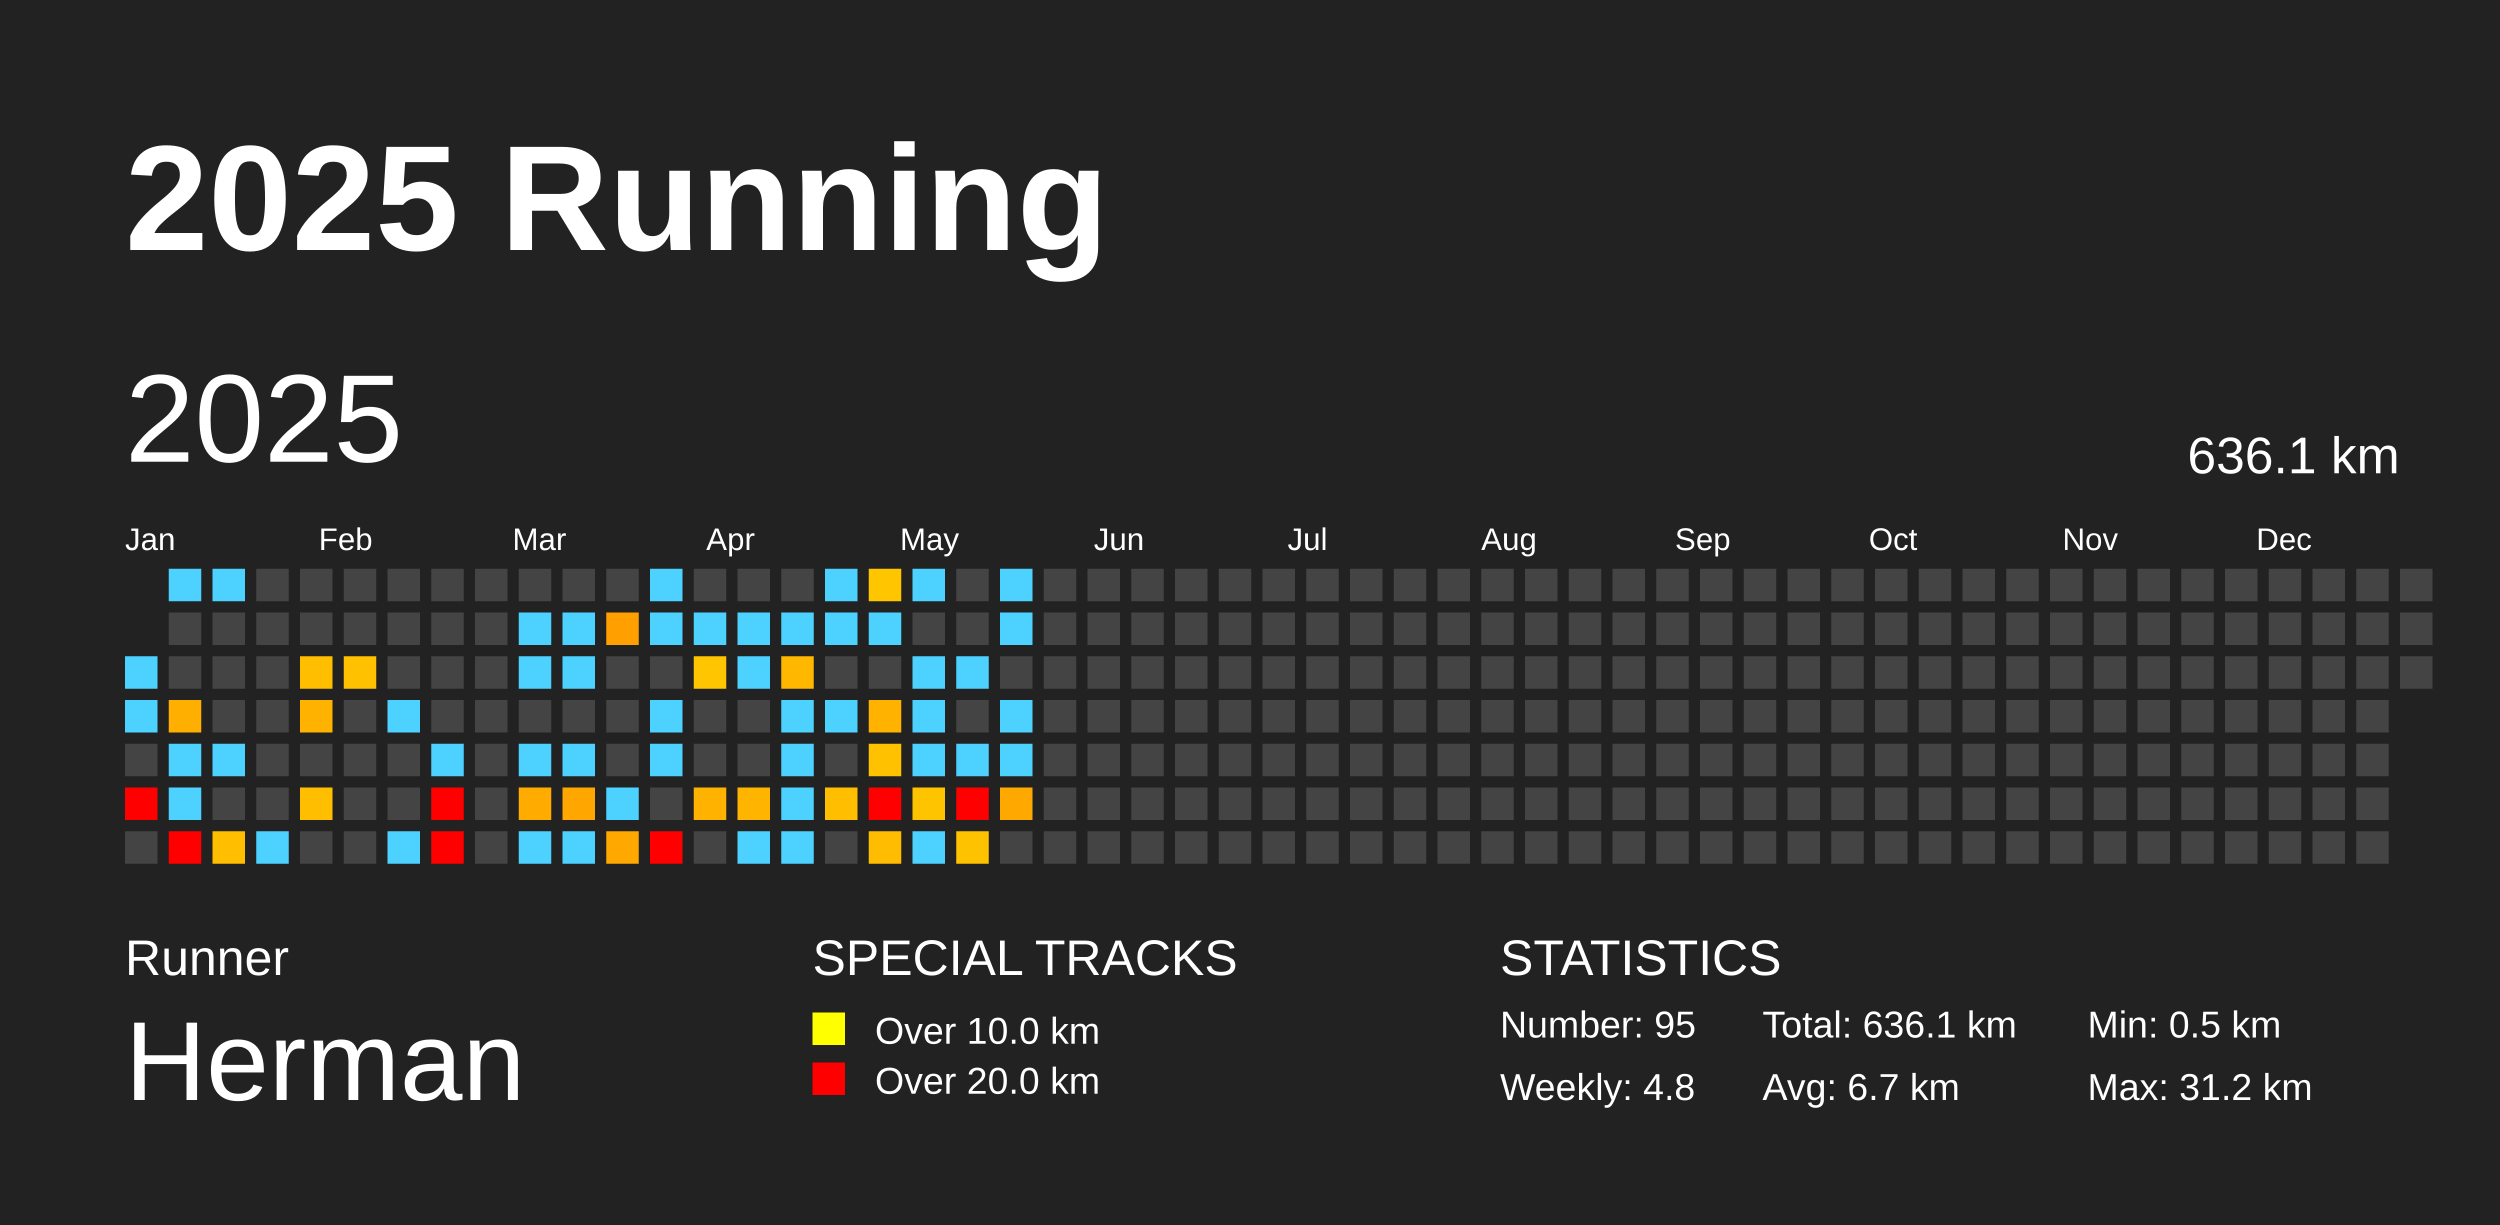
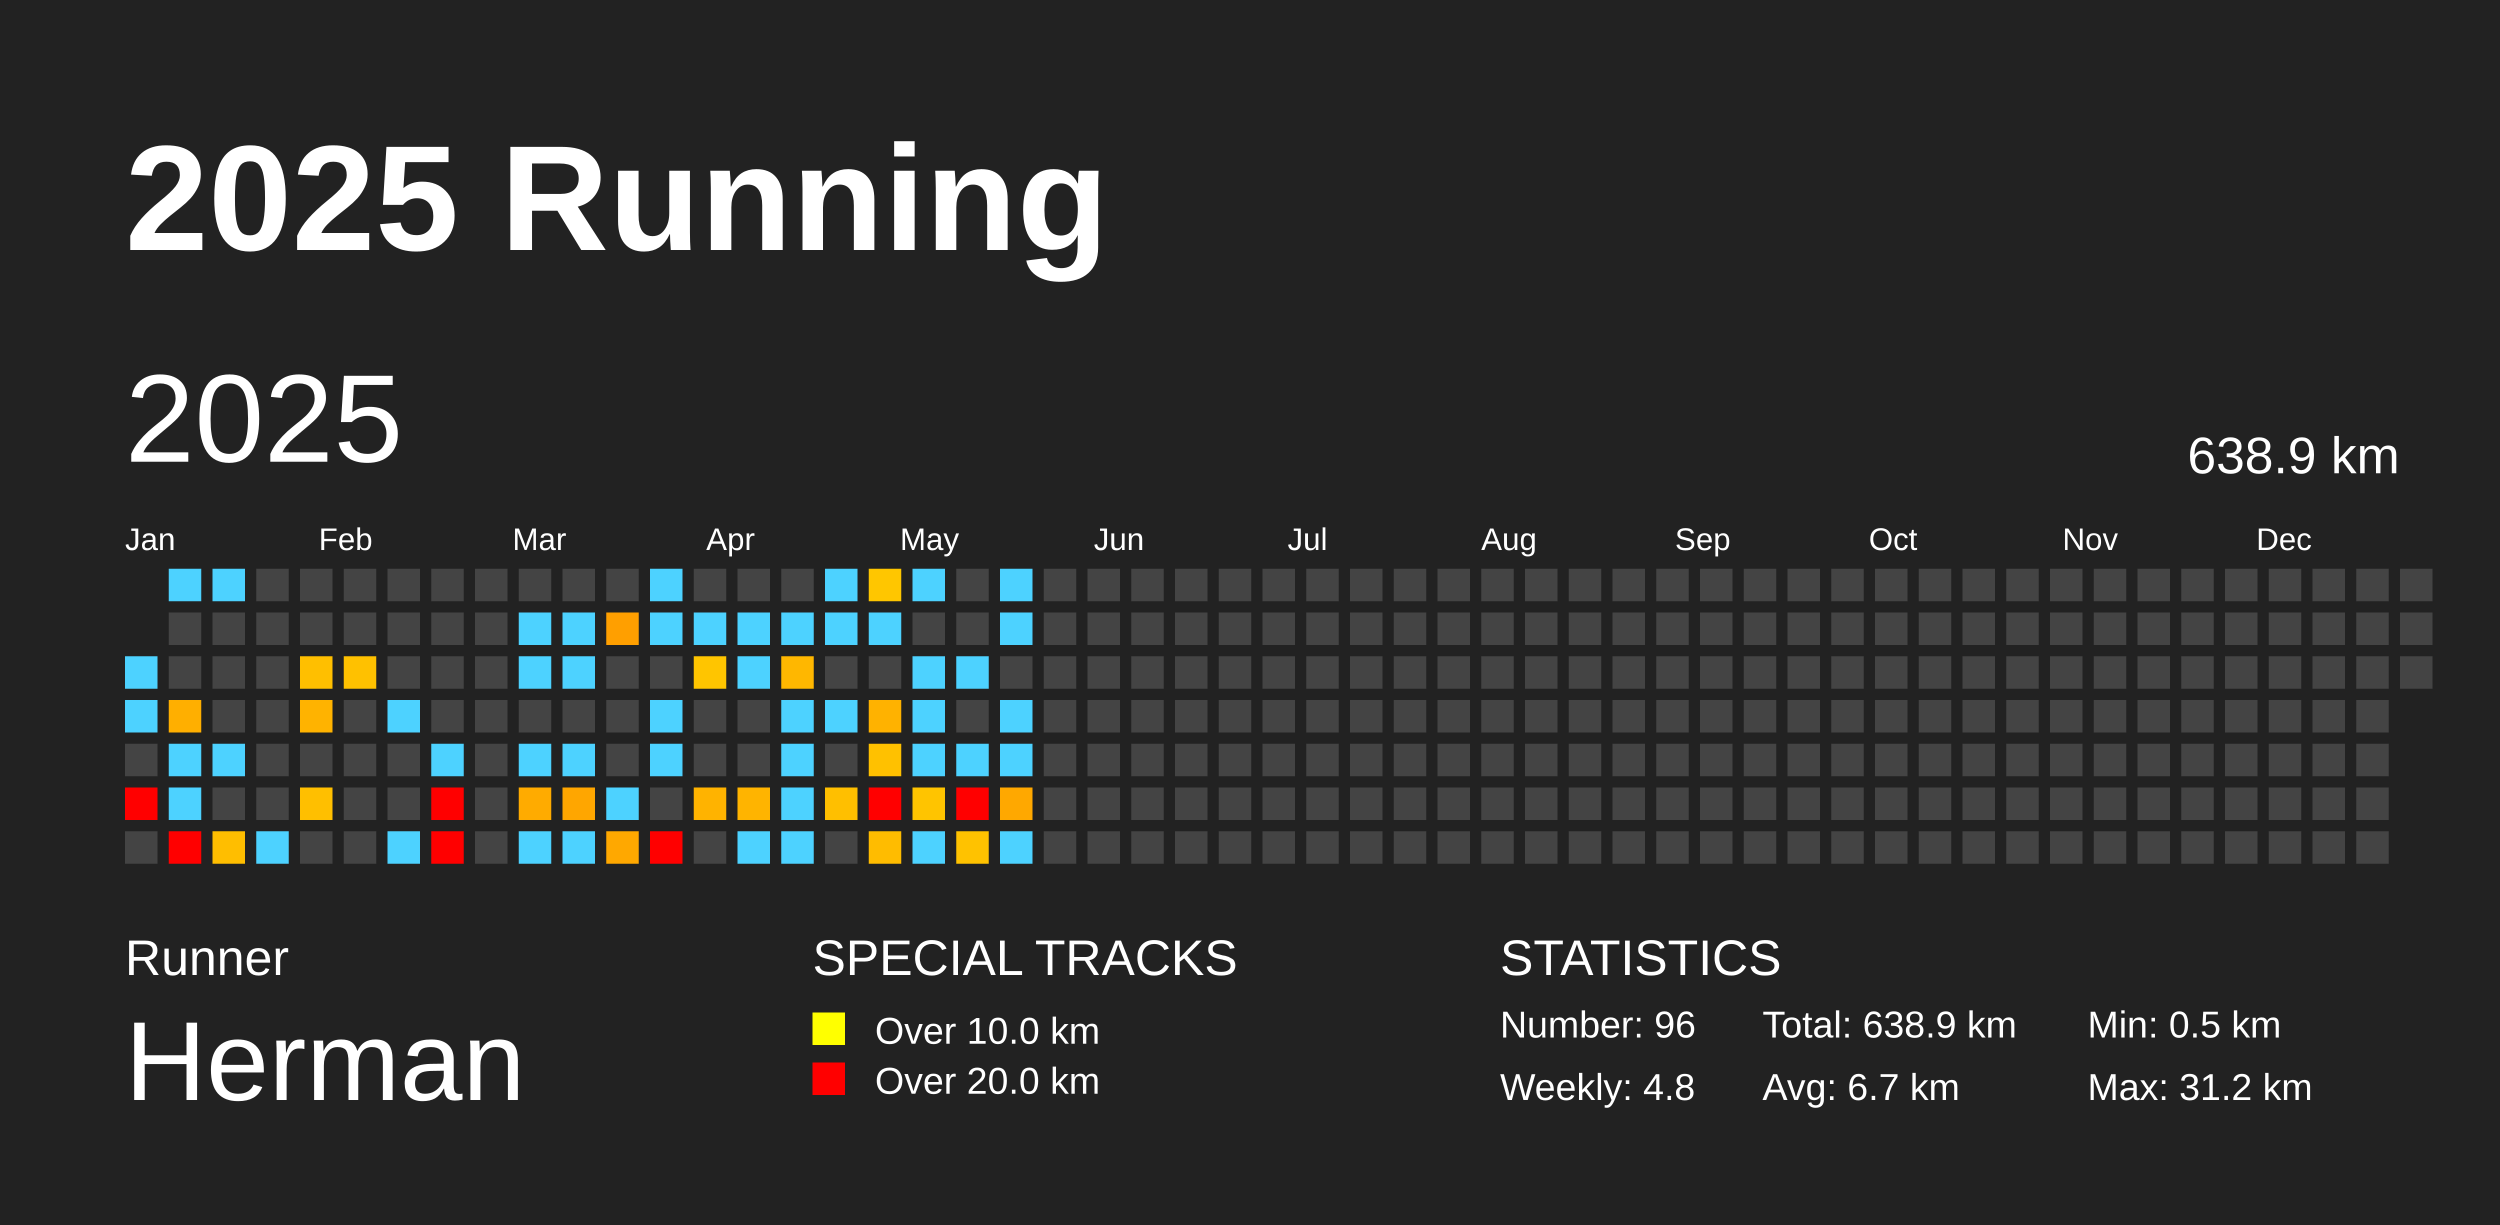
<svg xmlns="http://www.w3.org/2000/svg" baseProfile="full" height="98mm" version="1.1" viewBox="0,0,200,98" width="200mm">
  <defs />
  <rect fill="#222222" height="98" width="200" x="0" y="0" />
  <text fill="#FFFFFF" style="font-size:12px; font-family:Arial; font-weight:bold;" x="10" y="20">2025 Running</text>
  <text fill="#FFFFFF" style="font-size:4px; font-family:Arial" x="10" y="78">Runner</text>
  <text fill="#FFFFFF" style="font-size:9px; font-family:Arial" x="10" y="88">Herman</text>
  <text fill="#FFFFFF" style="font-size:4px; font-family:Arial" x="65" y="78">SPECIAL TRACKS</text>
  <rect fill="yellow" height="2.6" width="2.6" x="65" y="81" />
  <text fill="#FFFFFF" style="font-size:3px; font-family:Arial" x="70" y="83.5">Over 10.0 km</text>
  <rect fill="red" height="2.6" width="2.6" x="65" y="85" />
  <text fill="#FFFFFF" style="font-size:3px; font-family:Arial" x="70" y="87.5">Over 20.0 km</text>
  <text fill="#FFFFFF" style="font-size:4px; font-family:Arial" x="120" y="78">STATISTICS</text>
-   <text fill="#FFFFFF" style="font-size:3px; font-family:Arial" x="120" y="83">Number: 95</text>
+   <text fill="#FFFFFF" style="font-size:3px; font-family:Arial" x="120" y="83">Number: 96</text>
  <text fill="#FFFFFF" style="font-size:3px; font-family:Arial" x="120" y="88">Weekly: 4.8</text>
-   <text fill="#FFFFFF" style="font-size:3px; font-family:Arial" x="141" y="83">Total: 636.1 km</text>
+   <text fill="#FFFFFF" style="font-size:3px; font-family:Arial" x="141" y="83">Total: 638.9 km</text>
  <text fill="#FFFFFF" style="font-size:3px; font-family:Arial" x="141" y="88">Avg: 6.7 km</text>
  <text fill="#FFFFFF" style="font-size:3px; font-family:Arial" x="167" y="83">Min: 0.5 km</text>
  <text fill="#FFFFFF" style="font-size:3px; font-family:Arial" x="167" y="88">Max: 31.2 km</text>
  <text dominant-baseline="hanging" fill="#FFFFFF" style="font-size:10.0px; font-family:Arial;" x="10" y="30">2025</text>
-   <text dominant-baseline="hanging" fill="#FFFFFF" style="font-size:4.125px; font-family:Arial;" x="175" y="35">636.1 km</text>
+   <text dominant-baseline="hanging" fill="#FFFFFF" style="font-size:4.125px; font-family:Arial;" x="175" y="35">638.9 km</text>
  <text fill="#FFFFFF" style="font-size:2.5px; font-family:Arial" x="10.0" y="44">Jan</text>
  <text fill="#FFFFFF" style="font-size:2.5px; font-family:Arial" x="25.5" y="44">Feb</text>
  <text fill="#FFFFFF" style="font-size:2.5px; font-family:Arial" x="41.0" y="44">Mar</text>
  <text fill="#FFFFFF" style="font-size:2.5px; font-family:Arial" x="56.5" y="44">Apr</text>
  <text fill="#FFFFFF" style="font-size:2.5px; font-family:Arial" x="72.0" y="44">May</text>
  <text fill="#FFFFFF" style="font-size:2.5px; font-family:Arial" x="87.5" y="44">Jun</text>
  <text fill="#FFFFFF" style="font-size:2.5px; font-family:Arial" x="103.0" y="44">Jul</text>
  <text fill="#FFFFFF" style="font-size:2.5px; font-family:Arial" x="118.5" y="44">Aug</text>
  <text fill="#FFFFFF" style="font-size:2.5px; font-family:Arial" x="134.0" y="44">Sep</text>
  <text fill="#FFFFFF" style="font-size:2.5px; font-family:Arial" x="149.5" y="44">Oct</text>
  <text fill="#FFFFFF" style="font-size:2.5px; font-family:Arial" x="165.0" y="44">Nov</text>
  <text fill="#FFFFFF" style="font-size:2.5px; font-family:Arial" x="180.5" y="44">Dec</text>
  <rect fill="#4dd2ff" height="2.6" width="2.6" x="10.0" y="52.5" />
  <rect fill="#4dd2ff" height="2.6" width="2.6" x="10.0" y="56.0" />
  <rect fill="#444444" height="2.6" width="2.6" x="10.0" y="59.5" />
  <rect fill="red" height="2.6" width="2.6" x="10.0" y="63.0" />
  <rect fill="#444444" height="2.6" width="2.6" x="10.0" y="66.5" />
  <rect fill="#4dd2ff" height="2.6" width="2.6" x="13.5" y="45.5" />
  <rect fill="#444444" height="2.6" width="2.6" x="13.5" y="49.0" />
  <rect fill="#444444" height="2.6" width="2.6" x="13.5" y="52.5" />
  <rect fill="#ffaf00" height="2.6" width="2.6" x="13.5" y="56.0" />
  <rect fill="#4dd2ff" height="2.6" width="2.6" x="13.5" y="59.5" />
  <rect fill="#4dd2ff" height="2.6" width="2.6" x="13.5" y="63.0" />
  <rect fill="red" height="2.6" width="2.6" x="13.5" y="66.5" />
  <rect fill="#4dd2ff" height="2.6" width="2.6" x="17.0" y="45.5" />
  <rect fill="#444444" height="2.6" width="2.6" x="17.0" y="49.0" />
  <rect fill="#444444" height="2.6" width="2.6" x="17.0" y="52.5" />
  <rect fill="#444444" height="2.6" width="2.6" x="17.0" y="56.0" />
  <rect fill="#4dd2ff" height="2.6" width="2.6" x="17.0" y="59.5" />
  <rect fill="#444444" height="2.6" width="2.6" x="17.0" y="63.0" />
  <rect fill="#ffbe00" height="2.6" width="2.6" x="17.0" y="66.5" />
  <rect fill="#444444" height="2.6" width="2.6" x="20.5" y="45.5" />
  <rect fill="#444444" height="2.6" width="2.6" x="20.5" y="49.0" />
  <rect fill="#444444" height="2.6" width="2.6" x="20.5" y="52.5" />
  <rect fill="#444444" height="2.6" width="2.6" x="20.5" y="56.0" />
  <rect fill="#444444" height="2.6" width="2.6" x="20.5" y="59.5" />
  <rect fill="#444444" height="2.6" width="2.6" x="20.5" y="63.0" />
  <rect fill="#4dd2ff" height="2.6" width="2.6" x="20.5" y="66.5" />
  <rect fill="#444444" height="2.6" width="2.6" x="24.0" y="45.5" />
  <rect fill="#444444" height="2.6" width="2.6" x="24.0" y="49.0" />
  <rect fill="#ffbf00" height="2.6" width="2.6" x="24.0" y="52.5" />
  <rect fill="#ffb300" height="2.6" width="2.6" x="24.0" y="56.0" />
  <rect fill="#444444" height="2.6" width="2.6" x="24.0" y="59.5" />
  <rect fill="#ffbf00" height="2.6" width="2.6" x="24.0" y="63.0" />
  <rect fill="#444444" height="2.6" width="2.6" x="24.0" y="66.5" />
  <rect fill="#444444" height="2.6" width="2.6" x="27.5" y="45.5" />
  <rect fill="#444444" height="2.6" width="2.6" x="27.5" y="49.0" />
  <rect fill="#ffc100" height="2.6" width="2.6" x="27.5" y="52.5" />
  <rect fill="#444444" height="2.6" width="2.6" x="27.5" y="56.0" />
  <rect fill="#444444" height="2.6" width="2.6" x="27.5" y="59.5" />
  <rect fill="#444444" height="2.6" width="2.6" x="27.5" y="63.0" />
  <rect fill="#444444" height="2.6" width="2.6" x="27.5" y="66.5" />
  <rect fill="#444444" height="2.6" width="2.6" x="31.0" y="45.5" />
  <rect fill="#444444" height="2.6" width="2.6" x="31.0" y="49.0" />
  <rect fill="#444444" height="2.6" width="2.6" x="31.0" y="52.5" />
  <rect fill="#4dd2ff" height="2.6" width="2.6" x="31.0" y="56.0" />
  <rect fill="#444444" height="2.6" width="2.6" x="31.0" y="59.5" />
  <rect fill="#444444" height="2.6" width="2.6" x="31.0" y="63.0" />
  <rect fill="#4dd2ff" height="2.6" width="2.6" x="31.0" y="66.5" />
  <rect fill="#444444" height="2.6" width="2.6" x="34.5" y="45.5" />
  <rect fill="#444444" height="2.6" width="2.6" x="34.5" y="49.0" />
  <rect fill="#444444" height="2.6" width="2.6" x="34.5" y="52.5" />
  <rect fill="#444444" height="2.6" width="2.6" x="34.5" y="56.0" />
  <rect fill="#4dd2ff" height="2.6" width="2.6" x="34.5" y="59.5" />
  <rect fill="red" height="2.6" width="2.6" x="34.5" y="63.0" />
  <rect fill="red" height="2.6" width="2.6" x="34.5" y="66.5" />
  <rect fill="#444444" height="2.6" width="2.6" x="38.0" y="45.5" />
  <rect fill="#444444" height="2.6" width="2.6" x="38.0" y="49.0" />
  <rect fill="#444444" height="2.6" width="2.6" x="38.0" y="52.5" />
  <rect fill="#444444" height="2.6" width="2.6" x="38.0" y="56.0" />
  <rect fill="#444444" height="2.6" width="2.6" x="38.0" y="59.5" />
  <rect fill="#444444" height="2.6" width="2.6" x="38.0" y="63.0" />
  <rect fill="#444444" height="2.6" width="2.6" x="38.0" y="66.5" />
  <rect fill="#444444" height="2.6" width="2.6" x="41.5" y="45.5" />
  <rect fill="#4dd2ff" height="2.6" width="2.6" x="41.5" y="49.0" />
  <rect fill="#4dd2ff" height="2.6" width="2.6" x="41.5" y="52.5" />
  <rect fill="#444444" height="2.6" width="2.6" x="41.5" y="56.0" />
  <rect fill="#4dd2ff" height="2.6" width="2.6" x="41.5" y="59.5" />
  <rect fill="#ffab00" height="2.6" width="2.6" x="41.5" y="63.0" />
  <rect fill="#4dd2ff" height="2.6" width="2.6" x="41.5" y="66.5" />
  <rect fill="#444444" height="2.6" width="2.6" x="45.0" y="45.5" />
  <rect fill="#4dd2ff" height="2.6" width="2.6" x="45.0" y="49.0" />
  <rect fill="#4dd2ff" height="2.6" width="2.6" x="45.0" y="52.5" />
  <rect fill="#444444" height="2.6" width="2.6" x="45.0" y="56.0" />
  <rect fill="#4dd2ff" height="2.6" width="2.6" x="45.0" y="59.5" />
  <rect fill="#ffa600" height="2.6" width="2.6" x="45.0" y="63.0" />
  <rect fill="#4dd2ff" height="2.6" width="2.6" x="45.0" y="66.5" />
  <rect fill="#444444" height="2.6" width="2.6" x="48.5" y="45.5" />
  <rect fill="#ff9f00" height="2.6" width="2.6" x="48.5" y="49.0" />
  <rect fill="#444444" height="2.6" width="2.6" x="48.5" y="52.5" />
  <rect fill="#444444" height="2.6" width="2.6" x="48.5" y="56.0" />
  <rect fill="#444444" height="2.6" width="2.6" x="48.5" y="59.5" />
  <rect fill="#4dd2ff" height="2.6" width="2.6" x="48.5" y="63.0" />
  <rect fill="#ffa800" height="2.6" width="2.6" x="48.5" y="66.5" />
  <rect fill="#4dd2ff" height="2.6" width="2.6" x="52.0" y="45.5" />
  <rect fill="#4dd2ff" height="2.6" width="2.6" x="52.0" y="49.0" />
  <rect fill="#444444" height="2.6" width="2.6" x="52.0" y="52.5" />
  <rect fill="#4dd2ff" height="2.6" width="2.6" x="52.0" y="56.0" />
  <rect fill="#4dd2ff" height="2.6" width="2.6" x="52.0" y="59.5" />
  <rect fill="#444444" height="2.6" width="2.6" x="52.0" y="63.0" />
  <rect fill="red" height="2.6" width="2.6" x="52.0" y="66.5" />
  <rect fill="#444444" height="2.6" width="2.6" x="55.5" y="45.5" />
  <rect fill="#4dd2ff" height="2.6" width="2.6" x="55.5" y="49.0" />
  <rect fill="#ffc500" height="2.6" width="2.6" x="55.5" y="52.5" />
  <rect fill="#444444" height="2.6" width="2.6" x="55.5" y="56.0" />
  <rect fill="#444444" height="2.6" width="2.6" x="55.5" y="59.5" />
  <rect fill="#ffb300" height="2.6" width="2.6" x="55.5" y="63.0" />
  <rect fill="#444444" height="2.6" width="2.6" x="55.5" y="66.5" />
  <rect fill="#444444" height="2.6" width="2.6" x="59.0" y="45.5" />
  <rect fill="#4dd2ff" height="2.6" width="2.6" x="59.0" y="49.0" />
  <rect fill="#4dd2ff" height="2.6" width="2.6" x="59.0" y="52.5" />
  <rect fill="#444444" height="2.6" width="2.6" x="59.0" y="56.0" />
  <rect fill="#444444" height="2.6" width="2.6" x="59.0" y="59.5" />
  <rect fill="#ffb400" height="2.6" width="2.6" x="59.0" y="63.0" />
  <rect fill="#4dd2ff" height="2.6" width="2.6" x="59.0" y="66.5" />
  <rect fill="#444444" height="2.6" width="2.6" x="62.5" y="45.5" />
  <rect fill="#4dd2ff" height="2.6" width="2.6" x="62.5" y="49.0" />
  <rect fill="#ffb700" height="2.6" width="2.6" x="62.5" y="52.5" />
  <rect fill="#4dd2ff" height="2.6" width="2.6" x="62.5" y="56.0" />
  <rect fill="#4dd2ff" height="2.6" width="2.6" x="62.5" y="59.5" />
  <rect fill="#4dd2ff" height="2.6" width="2.6" x="62.5" y="63.0" />
  <rect fill="#4dd2ff" height="2.6" width="2.6" x="62.5" y="66.5" />
  <rect fill="#4dd2ff" height="2.6" width="2.6" x="66.0" y="45.5" />
  <rect fill="#4dd2ff" height="2.6" width="2.6" x="66.0" y="49.0" />
  <rect fill="#444444" height="2.6" width="2.6" x="66.0" y="52.5" />
  <rect fill="#4dd2ff" height="2.6" width="2.6" x="66.0" y="56.0" />
  <rect fill="#444444" height="2.6" width="2.6" x="66.0" y="59.5" />
  <rect fill="#ffbf00" height="2.6" width="2.6" x="66.0" y="63.0" />
  <rect fill="#444444" height="2.6" width="2.6" x="66.0" y="66.5" />
  <rect fill="#ffc600" height="2.6" width="2.6" x="69.5" y="45.5" />
  <rect fill="#4dd2ff" height="2.6" width="2.6" x="69.5" y="49.0" />
  <rect fill="#444444" height="2.6" width="2.6" x="69.5" y="52.5" />
  <rect fill="#ffb200" height="2.6" width="2.6" x="69.5" y="56.0" />
  <rect fill="#ffc100" height="2.6" width="2.6" x="69.5" y="59.5" />
  <rect fill="red" height="2.6" width="2.6" x="69.5" y="63.0" />
  <rect fill="#ffbc00" height="2.6" width="2.6" x="69.5" y="66.5" />
  <rect fill="#4dd2ff" height="2.6" width="2.6" x="73.0" y="45.5" />
  <rect fill="#444444" height="2.6" width="2.6" x="73.0" y="49.0" />
  <rect fill="#4dd2ff" height="2.6" width="2.6" x="73.0" y="52.5" />
  <rect fill="#4dd2ff" height="2.6" width="2.6" x="73.0" y="56.0" />
  <rect fill="#4dd2ff" height="2.6" width="2.6" x="73.0" y="59.5" />
  <rect fill="#ffc400" height="2.6" width="2.6" x="73.0" y="63.0" />
  <rect fill="#4dd2ff" height="2.6" width="2.6" x="73.0" y="66.5" />
  <rect fill="#444444" height="2.6" width="2.6" x="76.5" y="45.5" />
  <rect fill="#444444" height="2.6" width="2.6" x="76.5" y="49.0" />
  <rect fill="#4dd2ff" height="2.6" width="2.6" x="76.5" y="52.5" />
  <rect fill="#444444" height="2.6" width="2.6" x="76.5" y="56.0" />
  <rect fill="#4dd2ff" height="2.6" width="2.6" x="76.5" y="59.5" />
  <rect fill="red" height="2.6" width="2.6" x="76.5" y="63.0" />
  <rect fill="#ffc200" height="2.6" width="2.6" x="76.5" y="66.5" />
  <rect fill="#4dd2ff" height="2.6" width="2.6" x="80.0" y="45.5" />
  <rect fill="#4dd2ff" height="2.6" width="2.6" x="80.0" y="49.0" />
  <rect fill="#444444" height="2.6" width="2.6" x="80.0" y="52.5" />
  <rect fill="#4dd2ff" height="2.6" width="2.6" x="80.0" y="56.0" />
  <rect fill="#4dd2ff" height="2.6" width="2.6" x="80.0" y="59.5" />
  <rect fill="#ffa800" height="2.6" width="2.6" x="80.0" y="63.0" />
-   <rect fill="#444444" height="2.6" width="2.6" x="80.0" y="66.5" />
+   <rect fill="#4dd2ff" height="2.6" width="2.6" x="80.0" y="66.5" />
  <rect fill="#444444" height="2.6" width="2.6" x="83.5" y="45.5" />
  <rect fill="#444444" height="2.6" width="2.6" x="83.5" y="49.0" />
  <rect fill="#444444" height="2.6" width="2.6" x="83.5" y="52.5" />
  <rect fill="#444444" height="2.6" width="2.6" x="83.5" y="56.0" />
  <rect fill="#444444" height="2.6" width="2.6" x="83.5" y="59.5" />
  <rect fill="#444444" height="2.6" width="2.6" x="83.5" y="63.0" />
  <rect fill="#444444" height="2.6" width="2.6" x="83.5" y="66.5" />
  <rect fill="#444444" height="2.6" width="2.6" x="87.0" y="45.5" />
  <rect fill="#444444" height="2.6" width="2.6" x="87.0" y="49.0" />
  <rect fill="#444444" height="2.6" width="2.6" x="87.0" y="52.5" />
  <rect fill="#444444" height="2.6" width="2.6" x="87.0" y="56.0" />
  <rect fill="#444444" height="2.6" width="2.6" x="87.0" y="59.5" />
  <rect fill="#444444" height="2.6" width="2.6" x="87.0" y="63.0" />
  <rect fill="#444444" height="2.6" width="2.6" x="87.0" y="66.5" />
  <rect fill="#444444" height="2.6" width="2.6" x="90.5" y="45.5" />
  <rect fill="#444444" height="2.6" width="2.6" x="90.5" y="49.0" />
  <rect fill="#444444" height="2.6" width="2.6" x="90.5" y="52.5" />
  <rect fill="#444444" height="2.6" width="2.6" x="90.5" y="56.0" />
  <rect fill="#444444" height="2.6" width="2.6" x="90.5" y="59.5" />
  <rect fill="#444444" height="2.6" width="2.6" x="90.5" y="63.0" />
  <rect fill="#444444" height="2.6" width="2.6" x="90.5" y="66.5" />
  <rect fill="#444444" height="2.6" width="2.6" x="94.0" y="45.5" />
  <rect fill="#444444" height="2.6" width="2.6" x="94.0" y="49.0" />
  <rect fill="#444444" height="2.6" width="2.6" x="94.0" y="52.5" />
  <rect fill="#444444" height="2.6" width="2.6" x="94.0" y="56.0" />
  <rect fill="#444444" height="2.6" width="2.6" x="94.0" y="59.5" />
  <rect fill="#444444" height="2.6" width="2.6" x="94.0" y="63.0" />
  <rect fill="#444444" height="2.6" width="2.6" x="94.0" y="66.5" />
  <rect fill="#444444" height="2.6" width="2.6" x="97.5" y="45.5" />
  <rect fill="#444444" height="2.6" width="2.6" x="97.5" y="49.0" />
  <rect fill="#444444" height="2.6" width="2.6" x="97.5" y="52.5" />
  <rect fill="#444444" height="2.6" width="2.6" x="97.5" y="56.0" />
  <rect fill="#444444" height="2.6" width="2.6" x="97.5" y="59.5" />
  <rect fill="#444444" height="2.6" width="2.6" x="97.5" y="63.0" />
  <rect fill="#444444" height="2.6" width="2.6" x="97.5" y="66.5" />
  <rect fill="#444444" height="2.6" width="2.6" x="101.0" y="45.5" />
  <rect fill="#444444" height="2.6" width="2.6" x="101.0" y="49.0" />
  <rect fill="#444444" height="2.6" width="2.6" x="101.0" y="52.5" />
  <rect fill="#444444" height="2.6" width="2.6" x="101.0" y="56.0" />
  <rect fill="#444444" height="2.6" width="2.6" x="101.0" y="59.5" />
  <rect fill="#444444" height="2.6" width="2.6" x="101.0" y="63.0" />
  <rect fill="#444444" height="2.6" width="2.6" x="101.0" y="66.5" />
  <rect fill="#444444" height="2.6" width="2.6" x="104.5" y="45.5" />
  <rect fill="#444444" height="2.6" width="2.6" x="104.5" y="49.0" />
  <rect fill="#444444" height="2.6" width="2.6" x="104.5" y="52.5" />
  <rect fill="#444444" height="2.6" width="2.6" x="104.5" y="56.0" />
  <rect fill="#444444" height="2.6" width="2.6" x="104.5" y="59.5" />
  <rect fill="#444444" height="2.6" width="2.6" x="104.5" y="63.0" />
  <rect fill="#444444" height="2.6" width="2.6" x="104.5" y="66.5" />
  <rect fill="#444444" height="2.6" width="2.6" x="108.0" y="45.5" />
  <rect fill="#444444" height="2.6" width="2.6" x="108.0" y="49.0" />
  <rect fill="#444444" height="2.6" width="2.6" x="108.0" y="52.5" />
  <rect fill="#444444" height="2.6" width="2.6" x="108.0" y="56.0" />
  <rect fill="#444444" height="2.6" width="2.6" x="108.0" y="59.5" />
  <rect fill="#444444" height="2.6" width="2.6" x="108.0" y="63.0" />
  <rect fill="#444444" height="2.6" width="2.6" x="108.0" y="66.5" />
  <rect fill="#444444" height="2.6" width="2.6" x="111.5" y="45.5" />
  <rect fill="#444444" height="2.6" width="2.6" x="111.5" y="49.0" />
  <rect fill="#444444" height="2.6" width="2.6" x="111.5" y="52.5" />
  <rect fill="#444444" height="2.6" width="2.6" x="111.5" y="56.0" />
  <rect fill="#444444" height="2.6" width="2.6" x="111.5" y="59.5" />
  <rect fill="#444444" height="2.6" width="2.6" x="111.5" y="63.0" />
  <rect fill="#444444" height="2.6" width="2.6" x="111.5" y="66.5" />
  <rect fill="#444444" height="2.6" width="2.6" x="115.0" y="45.5" />
  <rect fill="#444444" height="2.6" width="2.6" x="115.0" y="49.0" />
  <rect fill="#444444" height="2.6" width="2.6" x="115.0" y="52.5" />
  <rect fill="#444444" height="2.6" width="2.6" x="115.0" y="56.0" />
  <rect fill="#444444" height="2.6" width="2.6" x="115.0" y="59.5" />
  <rect fill="#444444" height="2.6" width="2.6" x="115.0" y="63.0" />
  <rect fill="#444444" height="2.6" width="2.6" x="115.0" y="66.5" />
  <rect fill="#444444" height="2.6" width="2.6" x="118.5" y="45.5" />
  <rect fill="#444444" height="2.6" width="2.6" x="118.5" y="49.0" />
  <rect fill="#444444" height="2.6" width="2.6" x="118.5" y="52.5" />
  <rect fill="#444444" height="2.6" width="2.6" x="118.5" y="56.0" />
  <rect fill="#444444" height="2.6" width="2.6" x="118.5" y="59.5" />
  <rect fill="#444444" height="2.6" width="2.6" x="118.5" y="63.0" />
  <rect fill="#444444" height="2.6" width="2.6" x="118.5" y="66.5" />
  <rect fill="#444444" height="2.6" width="2.6" x="122.0" y="45.5" />
  <rect fill="#444444" height="2.6" width="2.6" x="122.0" y="49.0" />
  <rect fill="#444444" height="2.6" width="2.6" x="122.0" y="52.5" />
  <rect fill="#444444" height="2.6" width="2.6" x="122.0" y="56.0" />
  <rect fill="#444444" height="2.6" width="2.6" x="122.0" y="59.5" />
  <rect fill="#444444" height="2.6" width="2.6" x="122.0" y="63.0" />
  <rect fill="#444444" height="2.6" width="2.6" x="122.0" y="66.5" />
  <rect fill="#444444" height="2.6" width="2.6" x="125.5" y="45.5" />
  <rect fill="#444444" height="2.6" width="2.6" x="125.5" y="49.0" />
  <rect fill="#444444" height="2.6" width="2.6" x="125.5" y="52.5" />
  <rect fill="#444444" height="2.6" width="2.6" x="125.5" y="56.0" />
  <rect fill="#444444" height="2.6" width="2.6" x="125.5" y="59.5" />
  <rect fill="#444444" height="2.6" width="2.6" x="125.5" y="63.0" />
  <rect fill="#444444" height="2.6" width="2.6" x="125.5" y="66.5" />
  <rect fill="#444444" height="2.6" width="2.6" x="129.0" y="45.5" />
  <rect fill="#444444" height="2.6" width="2.6" x="129.0" y="49.0" />
  <rect fill="#444444" height="2.6" width="2.6" x="129.0" y="52.5" />
  <rect fill="#444444" height="2.6" width="2.6" x="129.0" y="56.0" />
  <rect fill="#444444" height="2.6" width="2.6" x="129.0" y="59.5" />
  <rect fill="#444444" height="2.6" width="2.6" x="129.0" y="63.0" />
  <rect fill="#444444" height="2.6" width="2.6" x="129.0" y="66.5" />
  <rect fill="#444444" height="2.6" width="2.6" x="132.5" y="45.5" />
  <rect fill="#444444" height="2.6" width="2.6" x="132.5" y="49.0" />
  <rect fill="#444444" height="2.6" width="2.6" x="132.5" y="52.5" />
  <rect fill="#444444" height="2.6" width="2.6" x="132.5" y="56.0" />
  <rect fill="#444444" height="2.6" width="2.6" x="132.5" y="59.5" />
  <rect fill="#444444" height="2.6" width="2.6" x="132.5" y="63.0" />
  <rect fill="#444444" height="2.6" width="2.6" x="132.5" y="66.5" />
  <rect fill="#444444" height="2.6" width="2.6" x="136.0" y="45.5" />
  <rect fill="#444444" height="2.6" width="2.6" x="136.0" y="49.0" />
  <rect fill="#444444" height="2.6" width="2.6" x="136.0" y="52.5" />
  <rect fill="#444444" height="2.6" width="2.6" x="136.0" y="56.0" />
  <rect fill="#444444" height="2.6" width="2.6" x="136.0" y="59.5" />
  <rect fill="#444444" height="2.6" width="2.6" x="136.0" y="63.0" />
  <rect fill="#444444" height="2.6" width="2.6" x="136.0" y="66.5" />
  <rect fill="#444444" height="2.6" width="2.6" x="139.5" y="45.5" />
  <rect fill="#444444" height="2.6" width="2.6" x="139.5" y="49.0" />
  <rect fill="#444444" height="2.6" width="2.6" x="139.5" y="52.5" />
  <rect fill="#444444" height="2.6" width="2.6" x="139.5" y="56.0" />
  <rect fill="#444444" height="2.6" width="2.6" x="139.5" y="59.5" />
  <rect fill="#444444" height="2.6" width="2.6" x="139.5" y="63.0" />
  <rect fill="#444444" height="2.6" width="2.6" x="139.5" y="66.5" />
  <rect fill="#444444" height="2.6" width="2.6" x="143.0" y="45.5" />
  <rect fill="#444444" height="2.6" width="2.6" x="143.0" y="49.0" />
  <rect fill="#444444" height="2.6" width="2.6" x="143.0" y="52.5" />
  <rect fill="#444444" height="2.6" width="2.6" x="143.0" y="56.0" />
  <rect fill="#444444" height="2.6" width="2.6" x="143.0" y="59.5" />
  <rect fill="#444444" height="2.6" width="2.6" x="143.0" y="63.0" />
  <rect fill="#444444" height="2.6" width="2.6" x="143.0" y="66.5" />
  <rect fill="#444444" height="2.6" width="2.6" x="146.5" y="45.5" />
  <rect fill="#444444" height="2.6" width="2.6" x="146.5" y="49.0" />
  <rect fill="#444444" height="2.6" width="2.6" x="146.5" y="52.5" />
  <rect fill="#444444" height="2.6" width="2.6" x="146.5" y="56.0" />
  <rect fill="#444444" height="2.6" width="2.6" x="146.5" y="59.5" />
  <rect fill="#444444" height="2.6" width="2.6" x="146.5" y="63.0" />
  <rect fill="#444444" height="2.6" width="2.6" x="146.5" y="66.5" />
  <rect fill="#444444" height="2.6" width="2.6" x="150.0" y="45.5" />
  <rect fill="#444444" height="2.6" width="2.6" x="150.0" y="49.0" />
  <rect fill="#444444" height="2.6" width="2.6" x="150.0" y="52.5" />
  <rect fill="#444444" height="2.6" width="2.6" x="150.0" y="56.0" />
  <rect fill="#444444" height="2.6" width="2.6" x="150.0" y="59.5" />
  <rect fill="#444444" height="2.6" width="2.6" x="150.0" y="63.0" />
  <rect fill="#444444" height="2.6" width="2.6" x="150.0" y="66.5" />
  <rect fill="#444444" height="2.6" width="2.6" x="153.5" y="45.5" />
  <rect fill="#444444" height="2.6" width="2.6" x="153.5" y="49.0" />
  <rect fill="#444444" height="2.6" width="2.6" x="153.5" y="52.5" />
  <rect fill="#444444" height="2.6" width="2.6" x="153.5" y="56.0" />
  <rect fill="#444444" height="2.6" width="2.6" x="153.5" y="59.5" />
  <rect fill="#444444" height="2.6" width="2.6" x="153.5" y="63.0" />
  <rect fill="#444444" height="2.6" width="2.6" x="153.5" y="66.5" />
  <rect fill="#444444" height="2.6" width="2.6" x="157.0" y="45.5" />
  <rect fill="#444444" height="2.6" width="2.6" x="157.0" y="49.0" />
  <rect fill="#444444" height="2.6" width="2.6" x="157.0" y="52.5" />
  <rect fill="#444444" height="2.6" width="2.6" x="157.0" y="56.0" />
  <rect fill="#444444" height="2.6" width="2.6" x="157.0" y="59.5" />
  <rect fill="#444444" height="2.6" width="2.6" x="157.0" y="63.0" />
  <rect fill="#444444" height="2.6" width="2.6" x="157.0" y="66.5" />
  <rect fill="#444444" height="2.6" width="2.6" x="160.5" y="45.5" />
  <rect fill="#444444" height="2.6" width="2.6" x="160.5" y="49.0" />
  <rect fill="#444444" height="2.6" width="2.6" x="160.5" y="52.5" />
  <rect fill="#444444" height="2.6" width="2.6" x="160.5" y="56.0" />
  <rect fill="#444444" height="2.6" width="2.6" x="160.5" y="59.5" />
  <rect fill="#444444" height="2.6" width="2.6" x="160.5" y="63.0" />
  <rect fill="#444444" height="2.6" width="2.6" x="160.5" y="66.5" />
  <rect fill="#444444" height="2.6" width="2.6" x="164.0" y="45.5" />
  <rect fill="#444444" height="2.6" width="2.6" x="164.0" y="49.0" />
  <rect fill="#444444" height="2.6" width="2.6" x="164.0" y="52.5" />
  <rect fill="#444444" height="2.6" width="2.6" x="164.0" y="56.0" />
  <rect fill="#444444" height="2.6" width="2.6" x="164.0" y="59.5" />
  <rect fill="#444444" height="2.6" width="2.6" x="164.0" y="63.0" />
  <rect fill="#444444" height="2.6" width="2.6" x="164.0" y="66.5" />
  <rect fill="#444444" height="2.6" width="2.6" x="167.5" y="45.5" />
  <rect fill="#444444" height="2.6" width="2.6" x="167.5" y="49.0" />
  <rect fill="#444444" height="2.6" width="2.6" x="167.5" y="52.5" />
  <rect fill="#444444" height="2.6" width="2.6" x="167.5" y="56.0" />
  <rect fill="#444444" height="2.6" width="2.6" x="167.5" y="59.5" />
  <rect fill="#444444" height="2.6" width="2.6" x="167.5" y="63.0" />
  <rect fill="#444444" height="2.6" width="2.6" x="167.5" y="66.5" />
  <rect fill="#444444" height="2.6" width="2.6" x="171.0" y="45.5" />
  <rect fill="#444444" height="2.6" width="2.6" x="171.0" y="49.0" />
  <rect fill="#444444" height="2.6" width="2.6" x="171.0" y="52.5" />
  <rect fill="#444444" height="2.6" width="2.6" x="171.0" y="56.0" />
  <rect fill="#444444" height="2.6" width="2.6" x="171.0" y="59.5" />
  <rect fill="#444444" height="2.6" width="2.6" x="171.0" y="63.0" />
  <rect fill="#444444" height="2.6" width="2.6" x="171.0" y="66.5" />
  <rect fill="#444444" height="2.6" width="2.6" x="174.5" y="45.5" />
  <rect fill="#444444" height="2.6" width="2.6" x="174.5" y="49.0" />
  <rect fill="#444444" height="2.6" width="2.6" x="174.5" y="52.5" />
  <rect fill="#444444" height="2.6" width="2.6" x="174.5" y="56.0" />
  <rect fill="#444444" height="2.6" width="2.6" x="174.5" y="59.5" />
  <rect fill="#444444" height="2.6" width="2.6" x="174.5" y="63.0" />
  <rect fill="#444444" height="2.6" width="2.6" x="174.5" y="66.5" />
  <rect fill="#444444" height="2.6" width="2.6" x="178.0" y="45.5" />
  <rect fill="#444444" height="2.6" width="2.6" x="178.0" y="49.0" />
  <rect fill="#444444" height="2.6" width="2.6" x="178.0" y="52.5" />
  <rect fill="#444444" height="2.6" width="2.6" x="178.0" y="56.0" />
  <rect fill="#444444" height="2.6" width="2.6" x="178.0" y="59.5" />
  <rect fill="#444444" height="2.6" width="2.6" x="178.0" y="63.0" />
  <rect fill="#444444" height="2.6" width="2.6" x="178.0" y="66.5" />
  <rect fill="#444444" height="2.6" width="2.6" x="181.5" y="45.5" />
  <rect fill="#444444" height="2.6" width="2.6" x="181.5" y="49.0" />
  <rect fill="#444444" height="2.6" width="2.6" x="181.5" y="52.5" />
  <rect fill="#444444" height="2.6" width="2.6" x="181.5" y="56.0" />
  <rect fill="#444444" height="2.6" width="2.6" x="181.5" y="59.5" />
  <rect fill="#444444" height="2.6" width="2.6" x="181.5" y="63.0" />
  <rect fill="#444444" height="2.6" width="2.6" x="181.5" y="66.5" />
  <rect fill="#444444" height="2.6" width="2.6" x="185.0" y="45.5" />
  <rect fill="#444444" height="2.6" width="2.6" x="185.0" y="49.0" />
  <rect fill="#444444" height="2.6" width="2.6" x="185.0" y="52.5" />
  <rect fill="#444444" height="2.6" width="2.6" x="185.0" y="56.0" />
  <rect fill="#444444" height="2.6" width="2.6" x="185.0" y="59.5" />
  <rect fill="#444444" height="2.6" width="2.6" x="185.0" y="63.0" />
  <rect fill="#444444" height="2.6" width="2.6" x="185.0" y="66.5" />
  <rect fill="#444444" height="2.6" width="2.6" x="188.5" y="45.5" />
  <rect fill="#444444" height="2.6" width="2.6" x="188.5" y="49.0" />
  <rect fill="#444444" height="2.6" width="2.6" x="188.5" y="52.5" />
  <rect fill="#444444" height="2.6" width="2.6" x="188.5" y="56.0" />
  <rect fill="#444444" height="2.6" width="2.6" x="188.5" y="59.5" />
  <rect fill="#444444" height="2.6" width="2.6" x="188.5" y="63.0" />
  <rect fill="#444444" height="2.6" width="2.6" x="188.5" y="66.5" />
  <rect fill="#444444" height="2.6" width="2.6" x="192.0" y="45.5" />
  <rect fill="#444444" height="2.6" width="2.6" x="192.0" y="49.0" />
  <rect fill="#444444" height="2.6" width="2.6" x="192.0" y="52.5" />
</svg>
